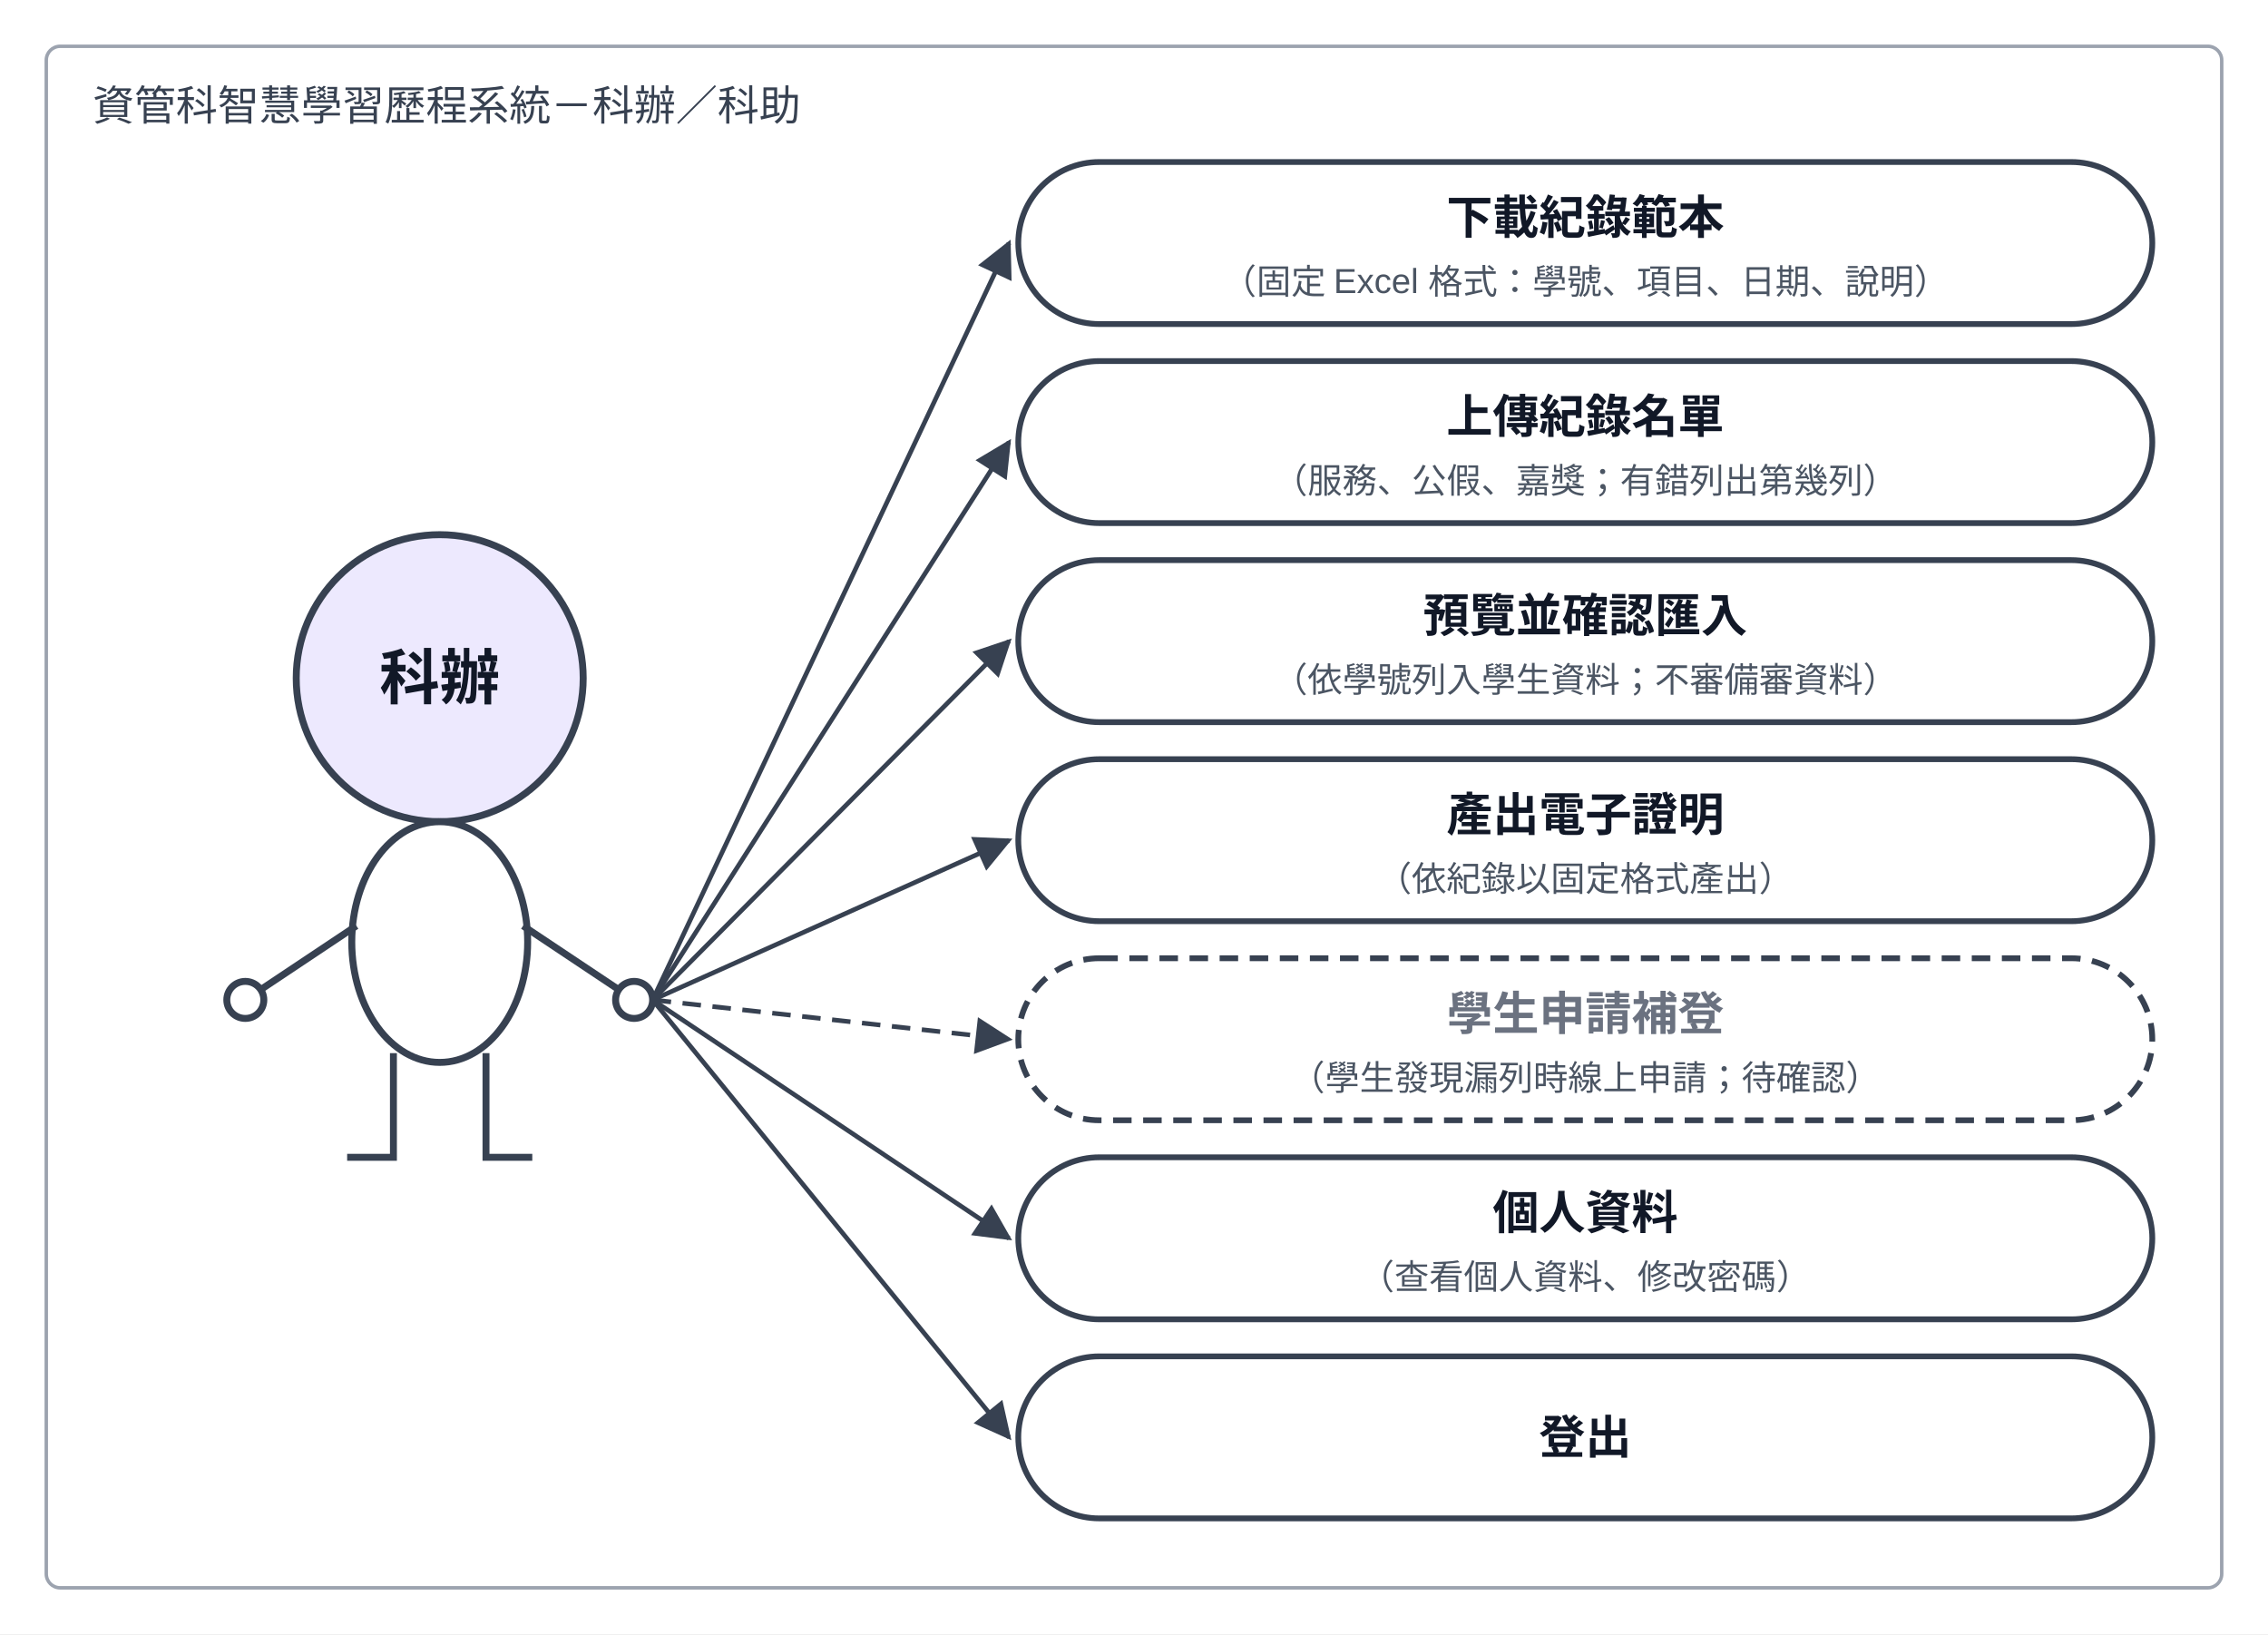
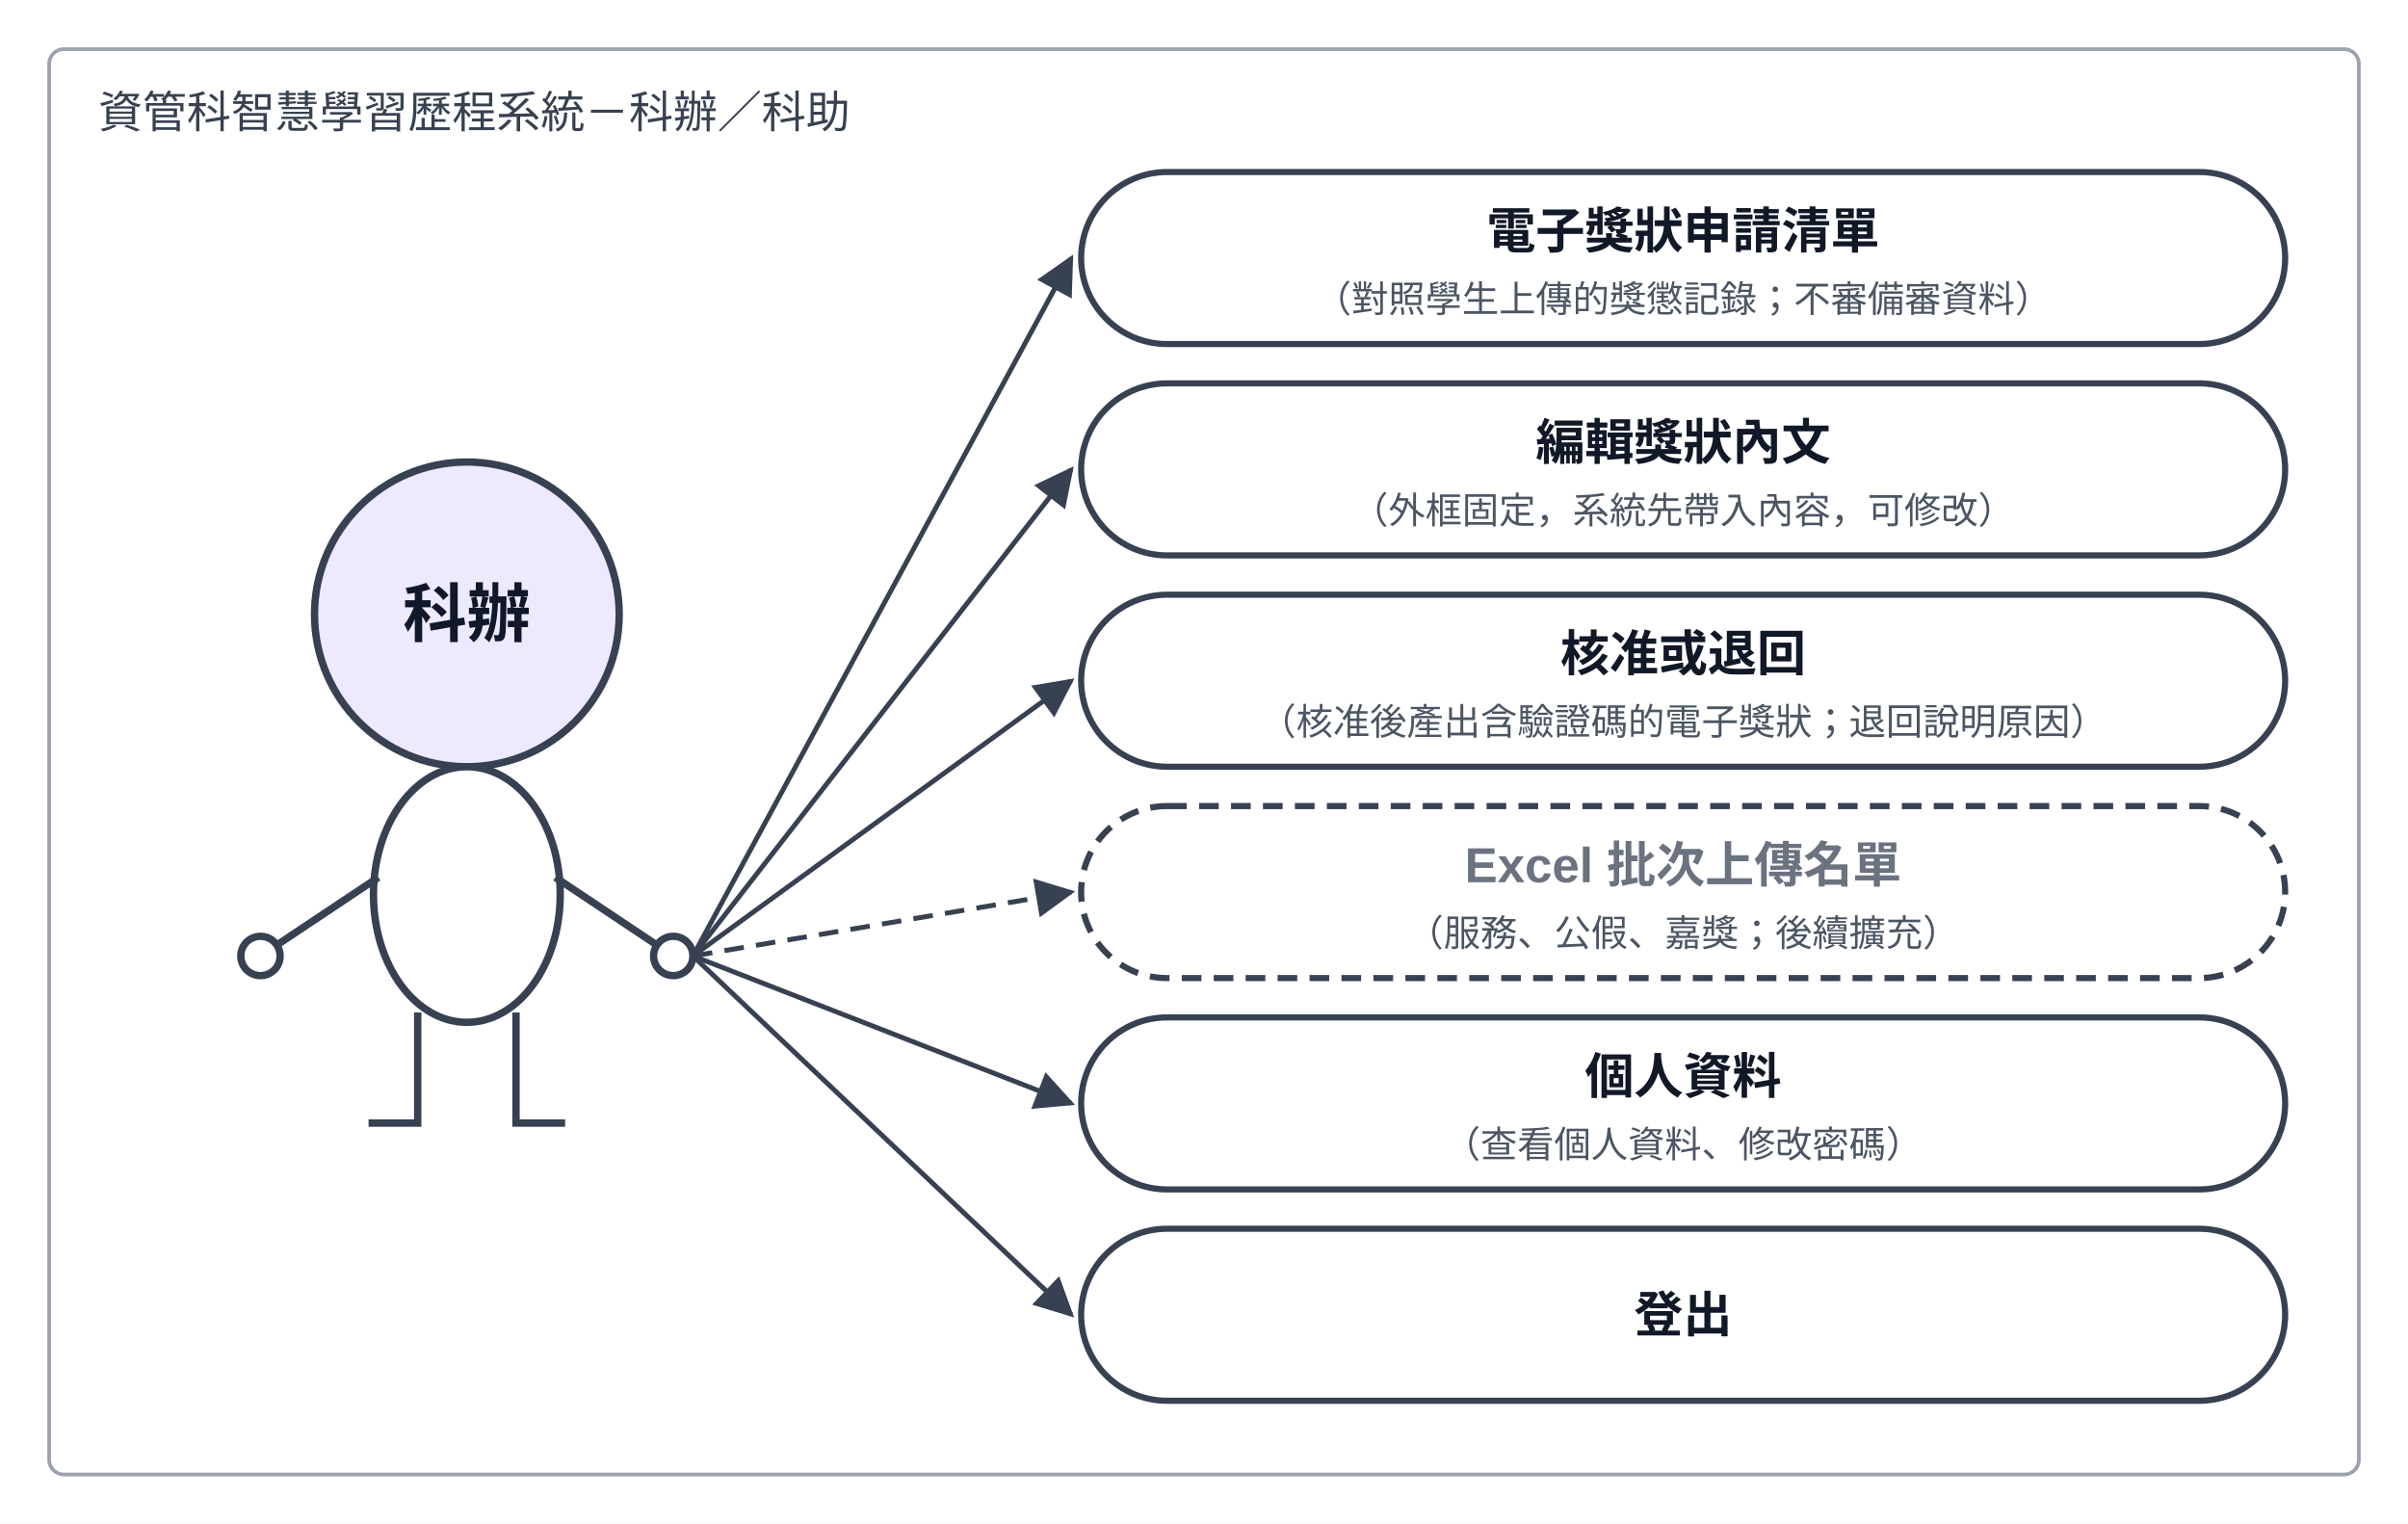
- <svg xmlns="http://www.w3.org/2000/svg" width="980" height="706" viewBox="0 0 980 706" font-family="Microsoft JhengHei, Noto Sans TC, Arial, sans-serif">
-   <rect width="980" height="706" fill="#FFFFFF" />
+ <svg xmlns="http://www.w3.org/2000/svg" width="980" height="620" viewBox="0 0 980 620" font-family="Microsoft JhengHei, Noto Sans TC, Arial, sans-serif">
+   <rect width="980" height="620" fill="#FFFFFF" />
  <defs>
    <marker id="arrow" viewBox="0 0 10 10" refX="9" refY="5" markerWidth="8" markerHeight="8" orient="auto-start-reverse">
      <path d="M0,0 L10,5 L0,10 z" fill="#374151" />
    </marker>
  </defs>
-   <rect x="20" y="20" width="940" height="666" fill="none" stroke="#9CA3AF" stroke-width="1.5" rx="6" />
+   <rect x="20" y="20" width="940" height="580" fill="none" stroke="#9CA3AF" stroke-width="1.5" rx="6" />
  <text x="40" y="52" font-size="18" fill="#374151">資管科智慧學習歷程系統－科辦／科助</text>
-   <circle cx="190" cy="293.0" r="62" fill="#EDE9FE" stroke="#374151" stroke-width="3" />
-   <text x="190" y="302.0" font-size="26" font-weight="bold" text-anchor="middle" fill="#111827">科辦</text>
-   <ellipse cx="190" cy="407.0" rx="38" ry="52" fill="#FFFFFF" stroke="#374151" stroke-width="3" />
-   <path d="M154,400.0 L112,428.0" stroke="#374151" stroke-width="3" fill="none" />
-   <circle cx="106" cy="432.0" r="8" fill="#FFFFFF" stroke="#374151" stroke-width="3" />
-   <path d="M226,400.0 L268,428.0" stroke="#374151" stroke-width="3" fill="none" />
-   <circle cx="274" cy="432.0" r="8" fill="#FFFFFF" stroke="#374151" stroke-width="3" />
-   <path d="M170,455.0 L170,500.0 L150,500.0" stroke="#374151" stroke-width="3" fill="none" />
-   <path d="M210,455.0 L210,500.0 L230,500.0" stroke="#374151" stroke-width="3" fill="none" />
-   <path d="M282,432.0 L436,105.0" stroke="#374151" stroke-width="2" fill="none" marker-end="url(#arrow)" />
+   <circle cx="190" cy="250.0" r="62" fill="#EDE9FE" stroke="#374151" stroke-width="3" />
+   <text x="190" y="259.0" font-size="26" font-weight="bold" text-anchor="middle" fill="#111827">科辦</text>
+   <ellipse cx="190" cy="364.0" rx="38" ry="52" fill="#FFFFFF" stroke="#374151" stroke-width="3" />
+   <path d="M154,357.0 L112,385.0" stroke="#374151" stroke-width="3" fill="none" />
+   <circle cx="106" cy="389.0" r="8" fill="#FFFFFF" stroke="#374151" stroke-width="3" />
+   <path d="M226,357.0 L268,385.0" stroke="#374151" stroke-width="3" fill="none" />
+   <circle cx="274" cy="389.0" r="8" fill="#FFFFFF" stroke="#374151" stroke-width="3" />
+   <path d="M170,412.0 L170,457.0 L150,457.0" stroke="#374151" stroke-width="3" fill="none" />
+   <path d="M210,412.0 L210,457.0 L230,457.0" stroke="#374151" stroke-width="3" fill="none" />
+   <path d="M282,389.0 L436,105.0" stroke="#374151" stroke-width="2" fill="none" marker-end="url(#arrow)" />
  <rect x="440" y="70" width="490" height="70" rx="35.0" fill="#FFFFFF" stroke="#374151" stroke-width="2.5" />
-   <text x="685.0" y="101.0" font-size="20" font-weight="bold" text-anchor="middle" fill="#111827">下載紀錄範本</text>
-   <text x="685.0" y="127.0" font-size="15" text-anchor="middle" fill="#4B5563">（固定 Excel 格式：學號、項目、日期、說明）</text>
-   <path d="M282,432.0 L436,191.0" stroke="#374151" stroke-width="2" fill="none" marker-end="url(#arrow)" />
+   <text x="685.0" y="101.0" font-size="20" font-weight="bold" text-anchor="middle" fill="#111827">電子獎狀申請清單</text>
+   <text x="685.0" y="127.0" font-size="15" text-anchor="middle" fill="#4B5563">（對照學生上傳的獎懲記錄；不審備審資料）</text>
+   <path d="M282,389.0 L436,191.0" stroke="#374151" stroke-width="2" fill="none" marker-end="url(#arrow)" />
  <rect x="440" y="156" width="490" height="70" rx="35.0" fill="#FFFFFF" stroke="#374151" stroke-width="2.5" />
-   <text x="685.0" y="187.0" font-size="20" font-weight="bold" text-anchor="middle" fill="#111827">上傳紀錄名單</text>
-   <text x="685.0" y="213.0" font-size="15" text-anchor="middle" fill="#4B5563">（服務、公假、嘉獎；有錯列出第幾列）</text>
-   <path d="M282,432.0 L436,277.0" stroke="#374151" stroke-width="2" fill="none" marker-end="url(#arrow)" />
+   <text x="685.0" y="187.0" font-size="20" font-weight="bold" text-anchor="middle" fill="#111827">編輯獎狀內文</text>
+   <text x="685.0" y="213.0" font-size="15" text-anchor="middle" fill="#4B5563">（外框固定，系統先帶入內容，可修改）</text>
+   <path d="M282,389.0 L436,277.0" stroke="#374151" stroke-width="2" fill="none" marker-end="url(#arrow)" />
  <rect x="440" y="242" width="490" height="70" rx="35.0" fill="#FFFFFF" stroke="#374151" stroke-width="2.5" />
-   <text x="685.0" y="273.0" font-size="20" font-weight="bold" text-anchor="middle" fill="#111827">預覽並確認匯入</text>
-   <text x="685.0" y="299.0" font-size="15" text-anchor="middle" fill="#4B5563">（依學號列入學生資料；不審備審資料）</text>
-   <path d="M282,432.0 L436,363.0" stroke="#374151" stroke-width="2" fill="none" marker-end="url(#arrow)" />
-   <rect x="440" y="328" width="490" height="70" rx="35.0" fill="#FFFFFF" stroke="#374151" stroke-width="2.5" />
-   <text x="685.0" y="359.0" font-size="20" font-weight="bold" text-anchor="middle" fill="#111827">產出電子證明</text>
-   <text x="685.0" y="385.0" font-size="15" text-anchor="middle" fill="#4B5563">（依紀錄以固定格式產出）</text>
-   <path d="M282,432.0 L436,449.0" stroke="#374151" stroke-width="2" fill="none" marker-end="url(#arrow)" stroke-dasharray="8 5" />
-   <rect x="440" y="414" width="490" height="70" rx="35.0" fill="#FFFFFF" stroke="#374151" stroke-width="2.5" stroke-dasharray="8 5" />
-   <text x="685.0" y="445.0" font-size="20" font-weight="bold" text-anchor="middle" fill="#6B7280">學生申請補登</text>
-   <text x="685.0" y="471.0" font-size="15" text-anchor="middle" fill="#4B5563">（學生發現漏列時線上申請；待確認）</text>
-   <path d="M282,432.0 L436,535.0" stroke="#374151" stroke-width="2" fill="none" marker-end="url(#arrow)" />
+   <text x="685.0" y="273.0" font-size="20" font-weight="bold" text-anchor="middle" fill="#111827">核准或退回</text>
+   <text x="685.0" y="299.0" font-size="15" text-anchor="middle" fill="#4B5563">（核准後產出含驗證碼的電子獎狀；退回說明原因）</text>
+   <path d="M282,389.0 L436,363.0" stroke="#374151" stroke-width="2" fill="none" marker-end="url(#arrow)" stroke-dasharray="8 5" />
+   <rect x="440" y="328" width="490" height="70" rx="35.0" fill="#FFFFFF" stroke="#374151" stroke-width="2.5" stroke-dasharray="8 5" />
+   <text x="685.0" y="359.0" font-size="20" font-weight="bold" text-anchor="middle" fill="#6B7280">Excel 批次上傳名單</text>
+   <text x="685.0" y="385.0" font-size="15" text-anchor="middle" fill="#4B5563">（服務、公假、嘉獎；後續擴充）</text>
+   <path d="M282,389.0 L436,449.0" stroke="#374151" stroke-width="2" fill="none" marker-end="url(#arrow)" />
+   <rect x="440" y="414" width="490" height="70" rx="35.0" fill="#FFFFFF" stroke="#374151" stroke-width="2.5" />
+   <text x="685.0" y="445.0" font-size="20" font-weight="bold" text-anchor="middle" fill="#111827">個人資料</text>
+   <text x="685.0" y="471.0" font-size="15" text-anchor="middle" fill="#4B5563">（查看個人資料、修改密碼）</text>
+   <path d="M282,389.0 L436,535.0" stroke="#374151" stroke-width="2" fill="none" marker-end="url(#arrow)" />
  <rect x="440" y="500" width="490" height="70" rx="35.0" fill="#FFFFFF" stroke="#374151" stroke-width="2.5" />
-   <text x="685.0" y="531.0" font-size="20" font-weight="bold" text-anchor="middle" fill="#111827">個人資料</text>
-   <text x="685.0" y="557.0" font-size="15" text-anchor="middle" fill="#4B5563">（查看個人資料、修改密碼）</text>
-   <path d="M282,432.0 L436,621.0" stroke="#374151" stroke-width="2" fill="none" marker-end="url(#arrow)" />
-   <rect x="440" y="586" width="490" height="70" rx="35.0" fill="#FFFFFF" stroke="#374151" stroke-width="2.5" />
-   <text x="685.0" y="628.0" font-size="20" font-weight="bold" text-anchor="middle" fill="#111827">登出</text>
+   <text x="685.0" y="542.0" font-size="20" font-weight="bold" text-anchor="middle" fill="#111827">登出</text>
</svg>
